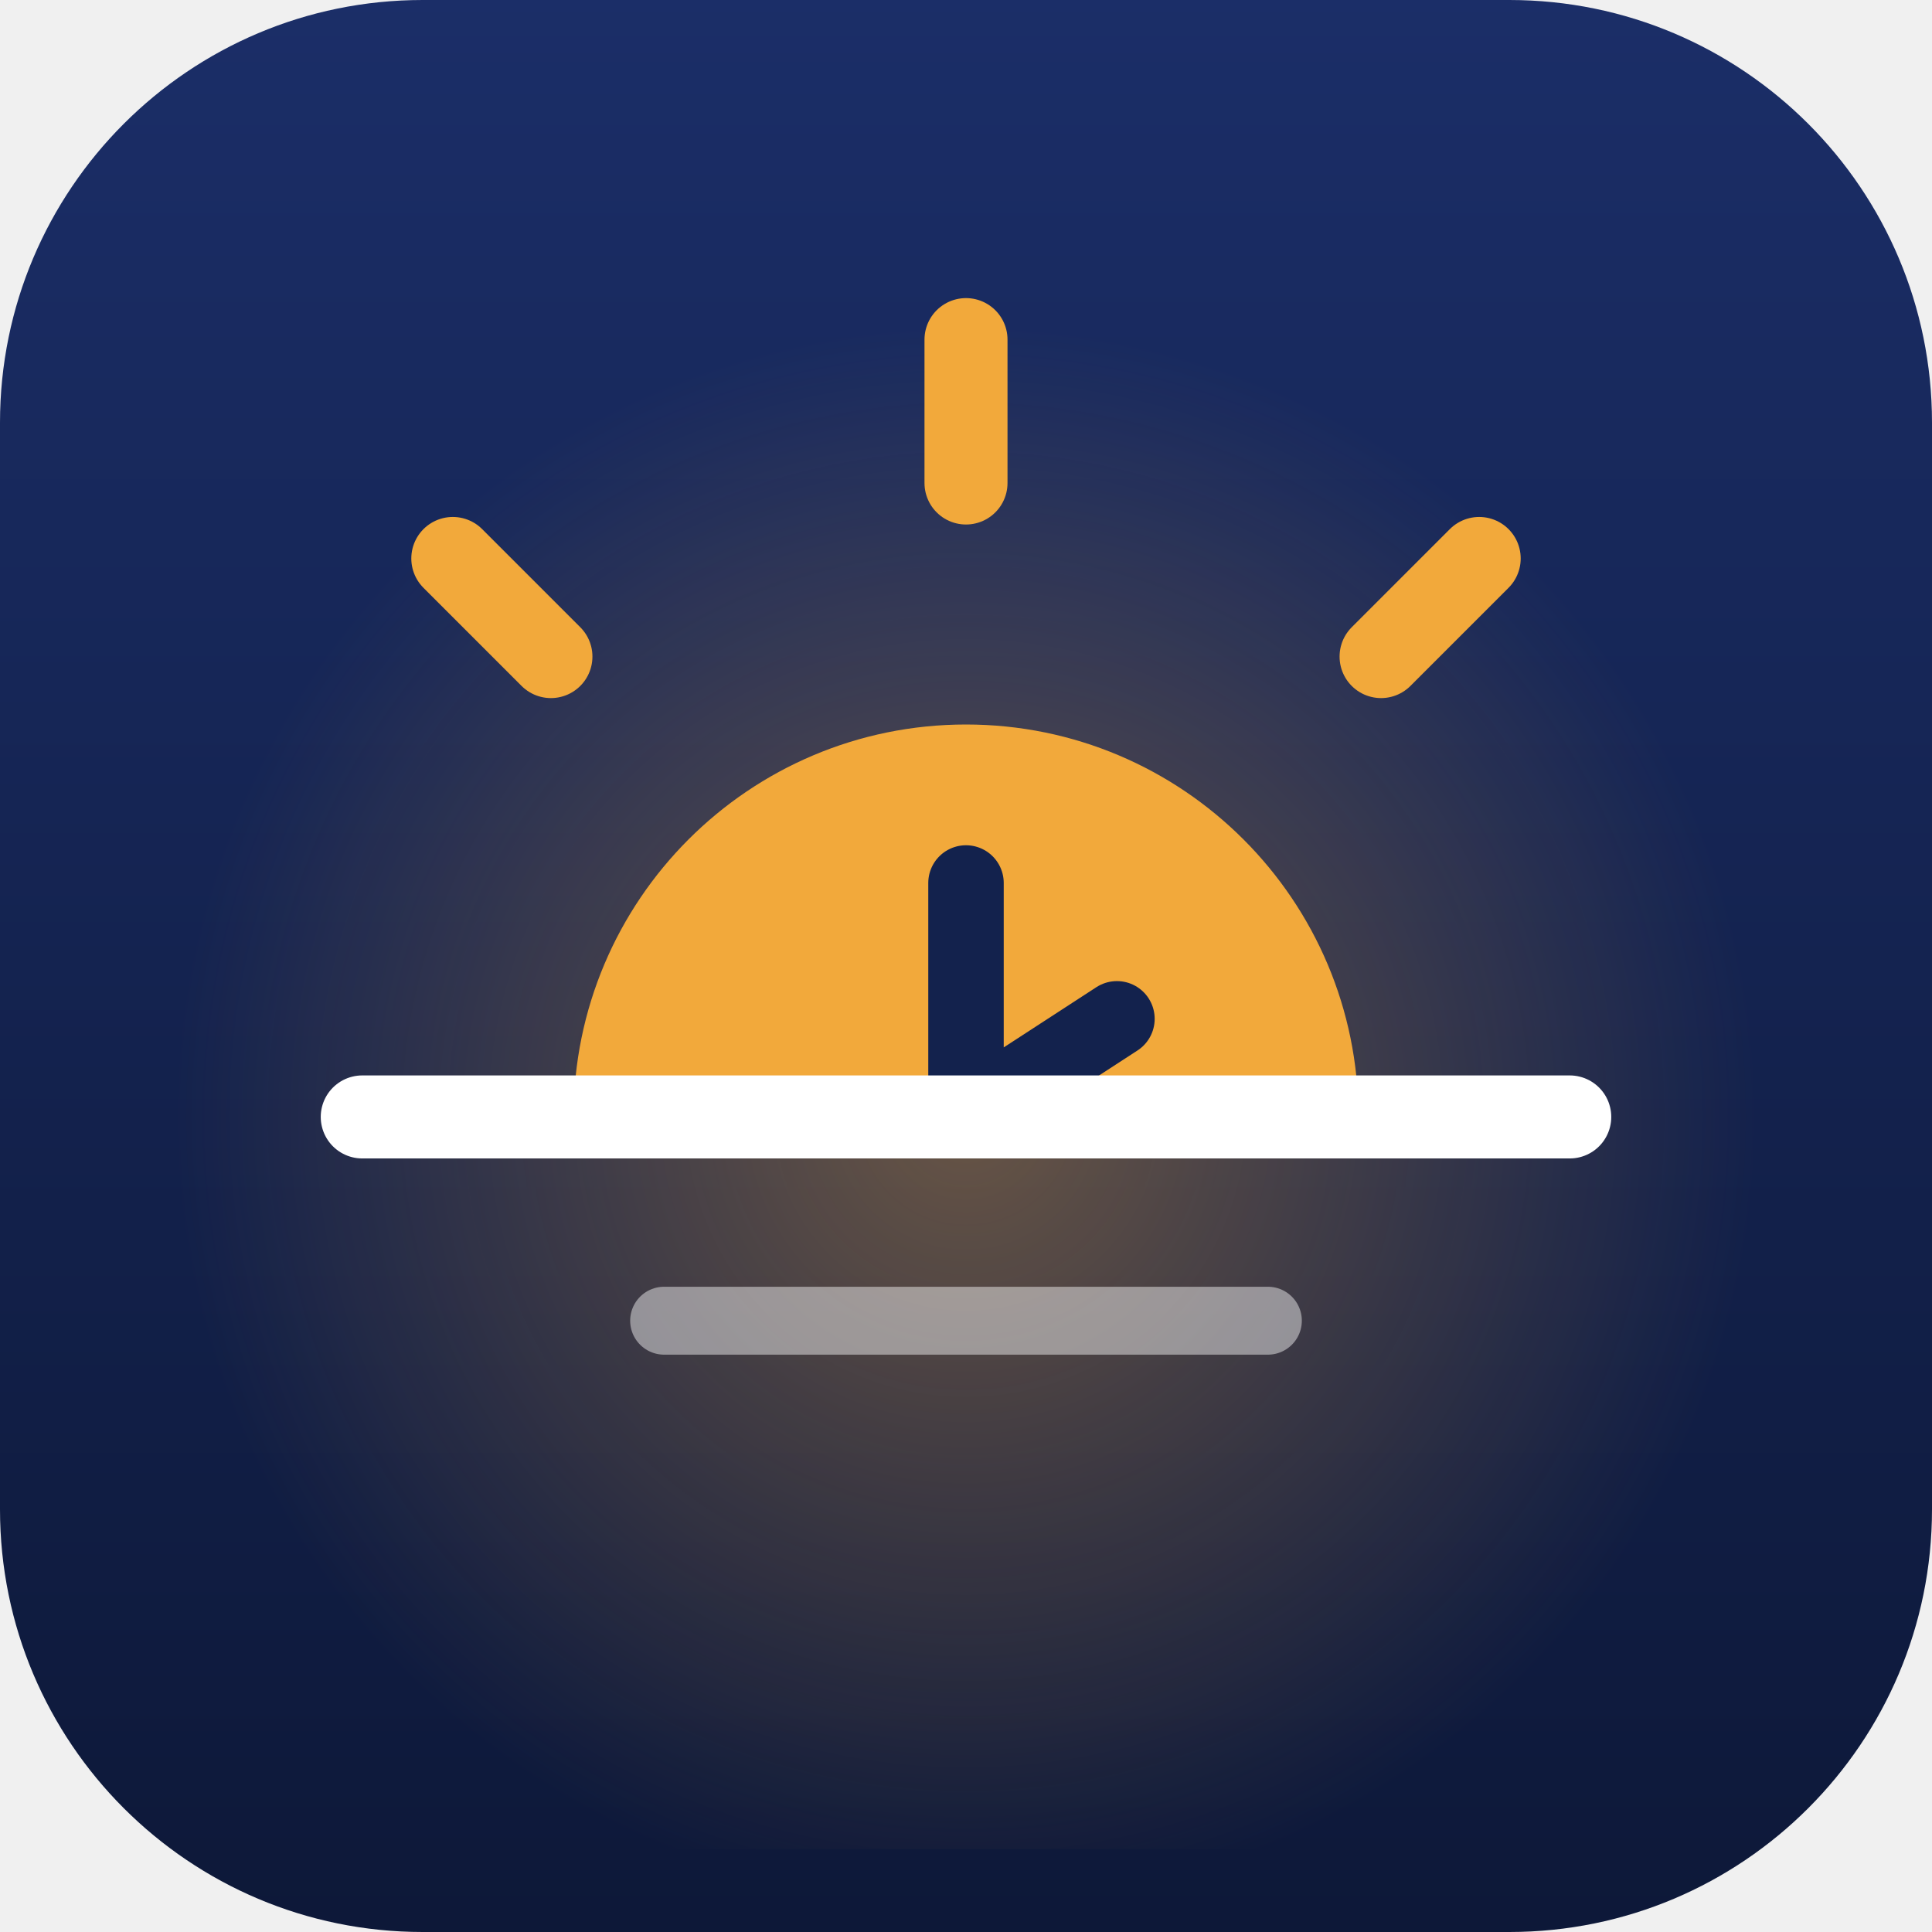
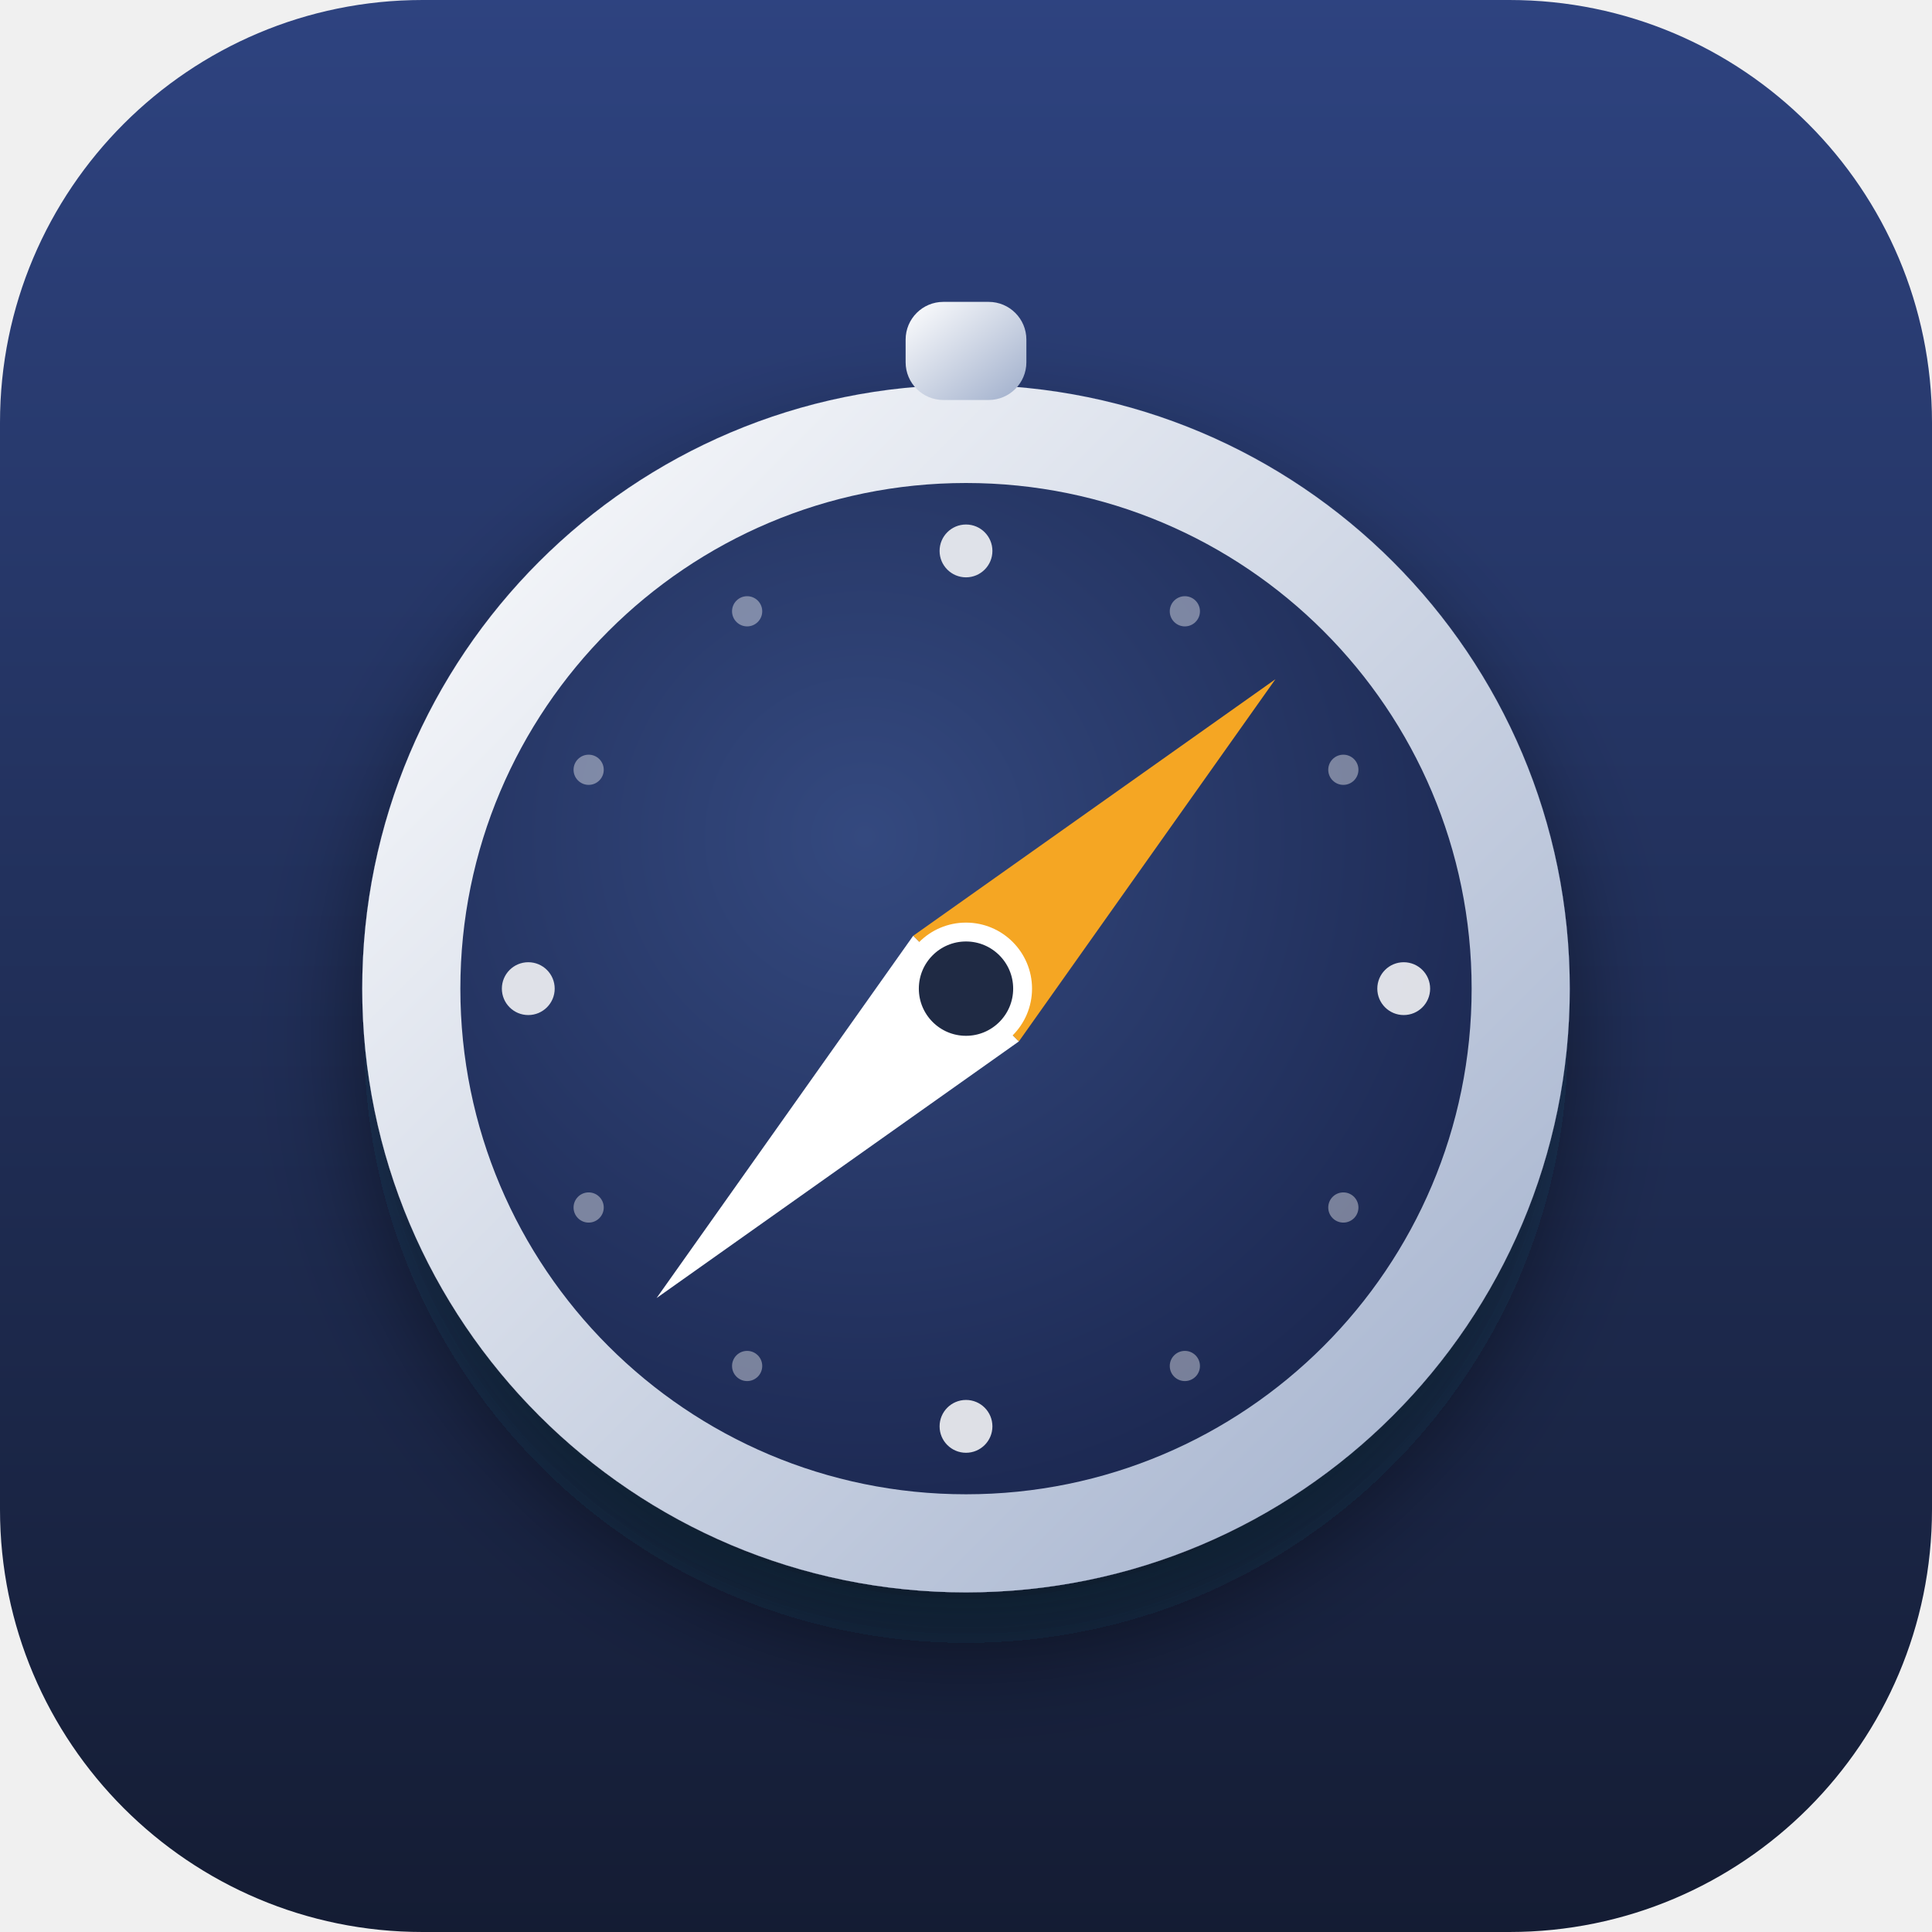
<svg xmlns="http://www.w3.org/2000/svg" viewBox="0 0 512 512">
  <defs>
-     <linearGradient id="bg" x1="0" y1="0" x2="0" y2="1">
-       <stop offset="0" stop-color="#1B2E68" />
-       <stop offset="1" stop-color="#0D1838" />
+     <linearGradient id="cbg" x1="0" y1="0" x2="0" y2="1">
+       <stop offset="0" stop-color="#2E4380" />
+       <stop offset="1" stop-color="#141C33" />
    </linearGradient>
-     <radialGradient id="glow" gradientUnits="userSpaceOnUse" cx="256" cy="318" r="210">
-       <stop offset="0" stop-color="#F2A93B" stop-opacity=".38" />
-       <stop offset="1" stop-color="#F2A93B" stop-opacity="0" />
+     <filter id="csh" x="-30%" y="-30%" width="160%" height="160%">
+       <feDropShadow dx="0" dy="14" stdDeviation="14" flood-color="#050A18" flood-opacity=".5" />
+     </filter>
+     <linearGradient id="cmet" x1="0" y1="0" x2="1" y2="1">
+       <stop offset="0" stop-color="#FFFFFF" />
+       <stop offset="1" stop-color="#9FAECB" />
+     </linearGradient>
+     <radialGradient id="cface" cx=".4" cy=".35" r=".8">
+       <stop offset="0" stop-color="#34497F" />
+       <stop offset="1" stop-color="#18234A" />
    </radialGradient>
-     <clipPath id="sky">
-       <rect x="0" y="0" width="512" height="318" />
-     </clipPath>
  </defs>
-   <rect width="512" height="512" rx="112" fill="url(#bg)" />
-   <g transform="translate(0.0 -22.0) scale(1.0)">
-     <rect x="0" y="0" width="512" height="512" fill="url(#glow)" />
-     <g clip-path="url(#sky)">
-       <circle cx="256" cy="318" r="104" fill="#F2A93B" />
-     </g>
-     <g stroke="#F2A93B" stroke-width="22" stroke-linecap="round">
-       <path d="M256 150v-38" />
-       <path d="M146 196l-26-26" />
-       <path d="M366 196l26-26" />
-     </g>
-     <path d="M256 318v-62M256 318l40 -26" stroke="#13224D" stroke-width="20" stroke-linecap="round" fill="none" />
-     <path d="M96 318h320" stroke="#FFFFFF" stroke-width="22" stroke-linecap="round" />
-     <path d="M176 372h160" stroke="#FFFFFF" stroke-opacity=".45" stroke-width="18" stroke-linecap="round" />
+   <rect width="512" height="512" rx="112" fill="url(#cbg)" />
+   <g filter="url(#csh)">
+     <circle cx="256" cy="262" r="160" fill="url(#cmet)" />
  </g>
+   <circle cx="256" cy="262" r="134" fill="url(#cface)" />
+   <g fill="#FFFFFF" fill-opacity=".85">
+     <circle cx="256" cy="146" r="7" />
+     <circle cx="372" cy="262" r="7" />
+     <circle cx="256" cy="378" r="7" />
+     <circle cx="140" cy="262" r="7" />
+   </g>
+   <g fill="#FFFFFF" fill-opacity=".4">
+     <circle cx="314" cy="162" r="4" />
+     <circle cx="356" cy="204" r="4" />
+     <circle cx="356" cy="320" r="4" />
+     <circle cx="314" cy="362" r="4" />
+     <circle cx="198" cy="362" r="4" />
+     <circle cx="156" cy="320" r="4" />
+     <circle cx="156" cy="204" r="4" />
+     <circle cx="198" cy="162" r="4" />
+   </g>
+   <path d="M338 180L270 276L242 248Z" fill="#F5A623" />
+   <path d="M174 344L242 248L270 276Z" fill="#FFFFFF" />
+   <circle cx="256" cy="262" r="15" fill="#1F2A44" stroke="#FFFFFF" stroke-width="5" />
+   <rect x="240" y="80" width="32" height="26" rx="10" fill="url(#cmet)" />
</svg>
